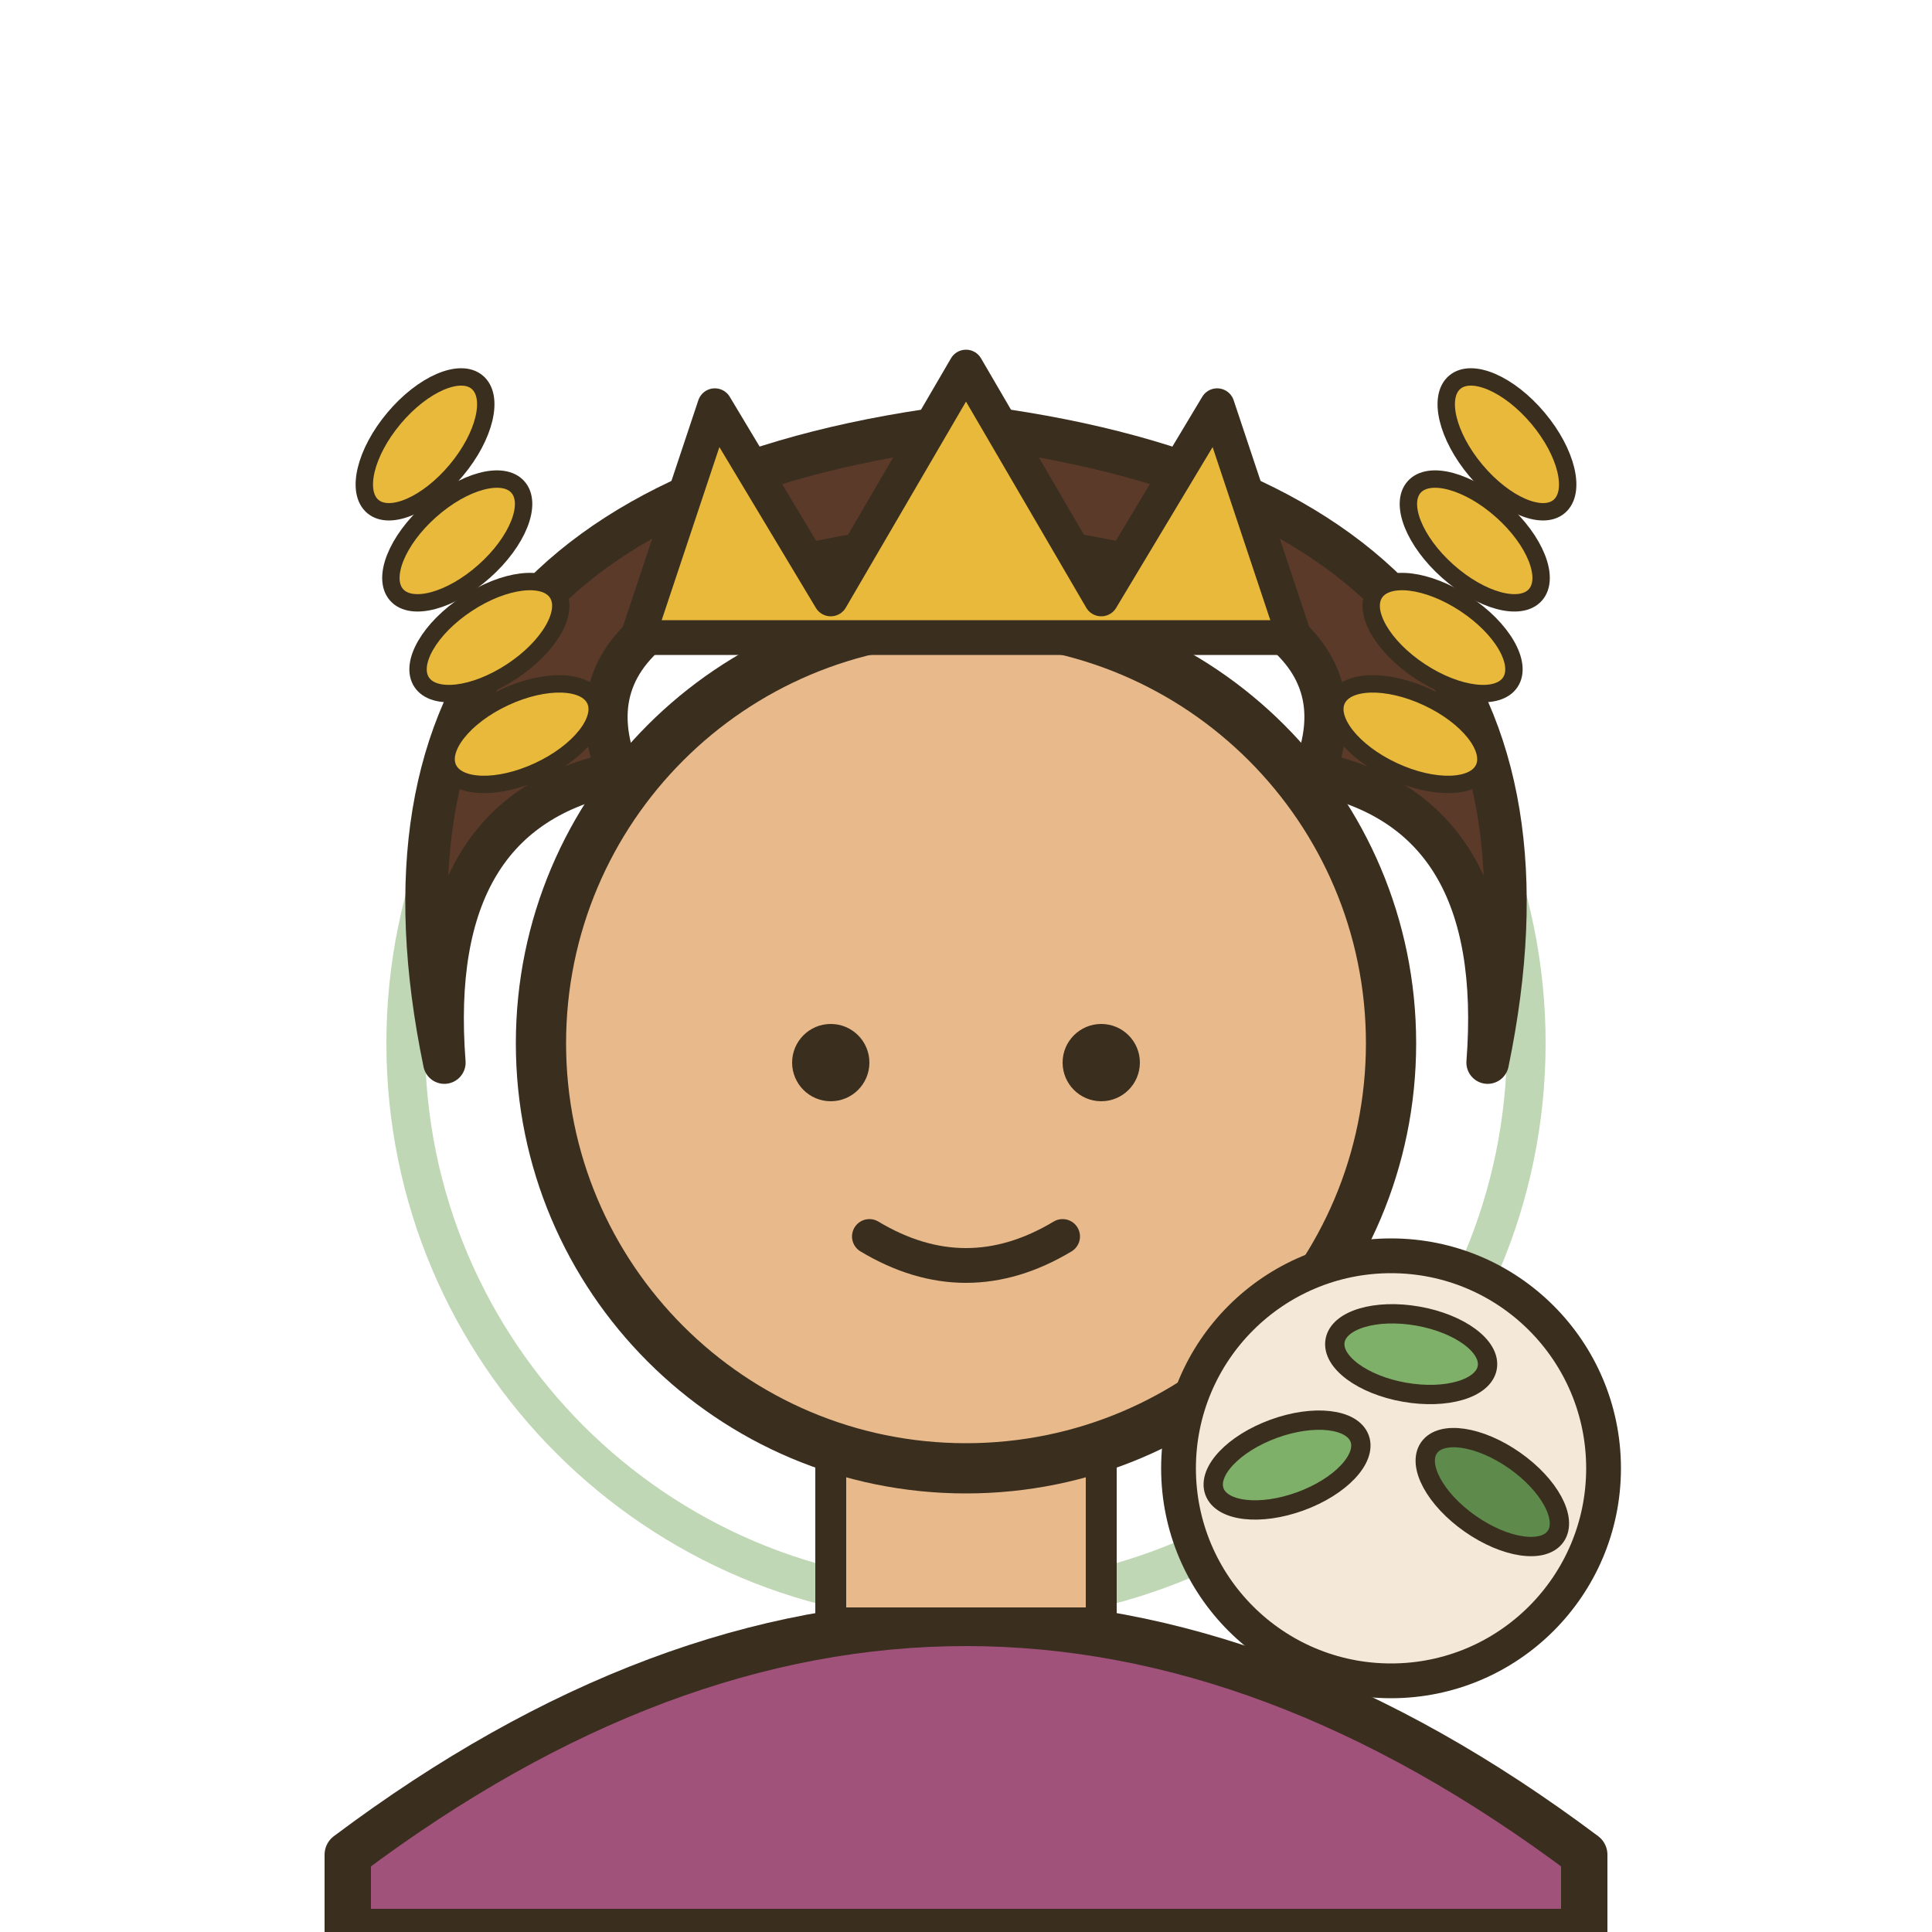
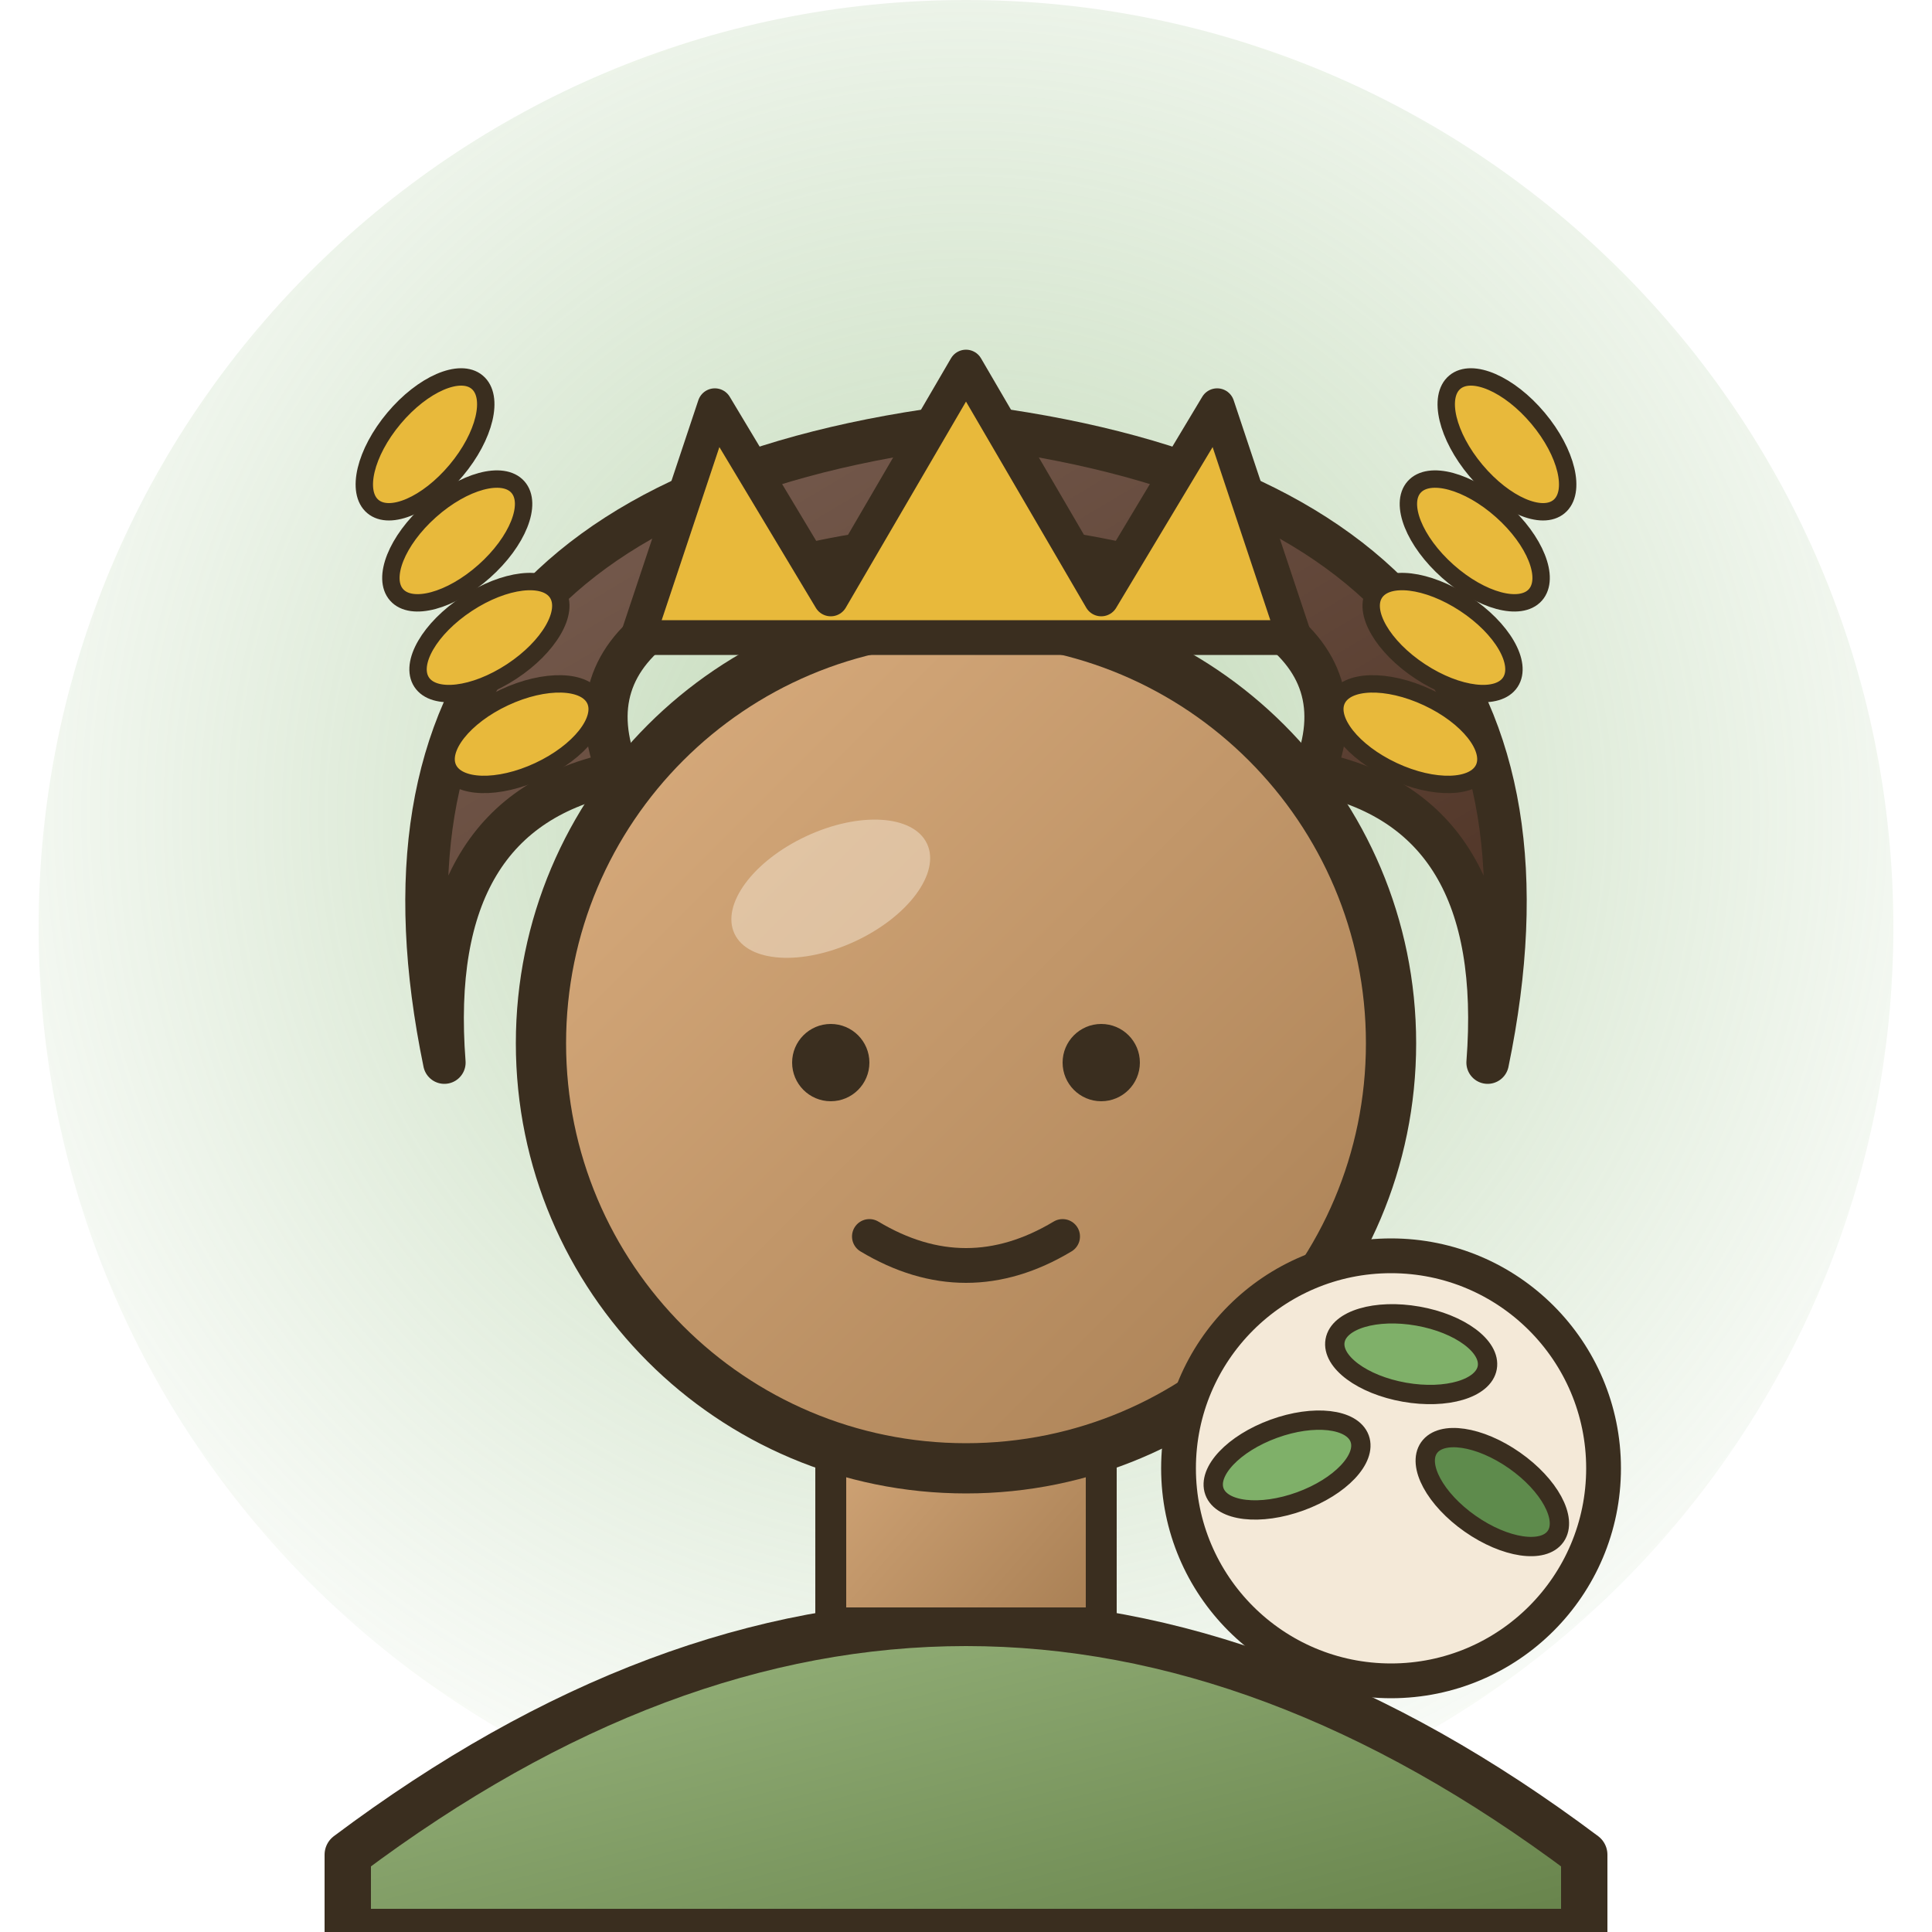
<svg xmlns="http://www.w3.org/2000/svg" viewBox="0 0 100 100" width="100" height="100" preserveAspectRatio="none">
-   <circle cx="50" cy="54" r="29" fill="none" stroke="#7FB069" stroke-width="2" opacity="0.5" />
-   <path d="M 18 96 Q 50 72 82 96 L 82 100 L 18 100 Z" fill="#A0527A" stroke="#3A2E1F" stroke-width="2.4" stroke-linejoin="round" />
-   <rect x="43" y="68" width="14" height="16" fill="#E8B98A" stroke="#3A2E1F" stroke-width="1.6" />
-   <circle cx="50" cy="54" r="22" fill="#E8B98A" stroke="#3A2E1F" stroke-width="2.6" />
-   <path d="M 23 55 Q 17 26 50 22 Q 83 26 77 55 Q 78 42 68 40 Q 72 30 50 28 Q 28 30 32 40 Q 22 42 23 55 Z" fill="#5B3A29" stroke="#3A2E1F" stroke-width="2.2" stroke-linejoin="round" />
+   <radialGradient id="aura1521" cx="50%" cy="44%" r="62%">
+     <stop offset="0%" stop-color="#7FB069" stop-opacity="0.5" />
+     <stop offset="100%" stop-color="#7FB069" stop-opacity="0" />
+   </radialGradient>
+   <circle cx="50" cy="48" r="48" fill="url(#aura1521)" />
+   <ellipse cx="50" cy="93" rx="24" ry="3.6" fill="#3A2E1F" opacity="0.16" />
+   <linearGradient id="dg1522" x1="0" y1="0" x2="1" y2="1">
+     <stop offset="0%" stop-color="#9bb780" />
+     <stop offset="100%" stop-color="#66824a" />
+   </linearGradient>
+   <linearGradient id="dg1523" x1="0" y1="0" x2="1" y2="1">
+     <stop offset="0%" stop-color="#dcaf80" />
+     <stop offset="100%" stop-color="#a77e53" />
+   </linearGradient>
+   <linearGradient id="dg1524" x1="0" y1="0" x2="1" y2="1">
+     <stop offset="0%" stop-color="#7c6154" />
+     <stop offset="100%" stop-color="#4b3022" />
+   </linearGradient>
+   <path d="M 18 96 Q 50 72 82 96 L 82 100 L 18 100 Z" fill="url(#dg1522)" stroke="#3A2E1F" stroke-width="2.4" stroke-linejoin="round" />
+   <rect x="43" y="68" width="14" height="16" fill="url(#dg1523)" stroke="#3A2E1F" stroke-width="1.6" />
+   <circle cx="50" cy="54" r="22" fill="url(#dg1523)" stroke="#3A2E1F" stroke-width="2.6" />
+   <ellipse cx="43" cy="46" rx="5.5" ry="3" fill="#FFF8EC" opacity="0.4" transform="rotate(-25 43 46)" />
+   <path d="M 23 55 Q 17 26 50 22 Q 83 26 77 55 Q 78 42 68 40 Q 72 30 50 28 Q 28 30 32 40 Q 22 42 23 55 Z" fill="url(#dg1524)" stroke="#3A2E1F" stroke-width="2.2" stroke-linejoin="round" />
  <circle cx="43" cy="55" r="2" fill="#3A2E1F" />
  <circle cx="57" cy="55" r="2" fill="#3A2E1F" />
  <path d="M 45 64 Q 50 67 55 64" stroke="#3A2E1F" stroke-width="1.8" fill="none" stroke-linecap="round" />
  <ellipse cx="73" cy="38" rx="4.2" ry="2.1" fill="#E8B93B" stroke="#3A2E1F" stroke-width="0.9" transform="rotate(25 73 38)" />
  <ellipse cx="74.667" cy="33" rx="4.2" ry="2.1" fill="#E8B93B" stroke="#3A2E1F" stroke-width="0.9" transform="rotate(33.33333 74.66667 33)" />
  <ellipse cx="76.333" cy="28" rx="4.2" ry="2.1" fill="#E8B93B" stroke="#3A2E1F" stroke-width="0.9" transform="rotate(41.66667 76.33333 28)" />
  <ellipse cx="78" cy="23" rx="4.2" ry="2.1" fill="#E8B93B" stroke="#3A2E1F" stroke-width="0.9" transform="rotate(50 78 23)" />
  <ellipse cx="27" cy="38" rx="4.2" ry="2.1" fill="#E8B93B" stroke="#3A2E1F" stroke-width="0.9" transform="rotate(-25 27 38)" />
  <ellipse cx="25.333" cy="33" rx="4.2" ry="2.1" fill="#E8B93B" stroke="#3A2E1F" stroke-width="0.9" transform="rotate(-33.33333 25.33333 33)" />
  <ellipse cx="23.667" cy="28" rx="4.2" ry="2.1" fill="#E8B93B" stroke="#3A2E1F" stroke-width="0.9" transform="rotate(-41.66667 23.66667 28)" />
  <ellipse cx="22" cy="23" rx="4.2" ry="2.1" fill="#E8B93B" stroke="#3A2E1F" stroke-width="0.9" transform="rotate(-50 22 23)" />
  <path d="M 33 33 L 37 21 L 43 31 L 50 19 L 57 31 L 63 21 L 67 33 Z" fill="#E8B93B" stroke="#3A2E1F" stroke-width="1.8" stroke-linejoin="round" />
  <circle cx="72" cy="76" r="11" fill="#F4E9D8" stroke="#3A2E1F" stroke-width="1.8" />
  <g transform="translate(22 26)">
    <ellipse cx="-5" cy="-2" rx="4" ry="2" fill="#7FB069" stroke="#3A2E1F" stroke-width="1" transform="translate(50 50) rotate(-20)" />
    <ellipse cx="0" cy="-6" rx="4" ry="2" fill="#7FB069" stroke="#3A2E1F" stroke-width="1" transform="translate(50 50) rotate(10)" />
    <ellipse cx="5" cy="-2" rx="4" ry="2" fill="#5E8B4C" stroke="#3A2E1F" stroke-width="1" transform="translate(50 50) rotate(35)" />
  </g>
</svg>
